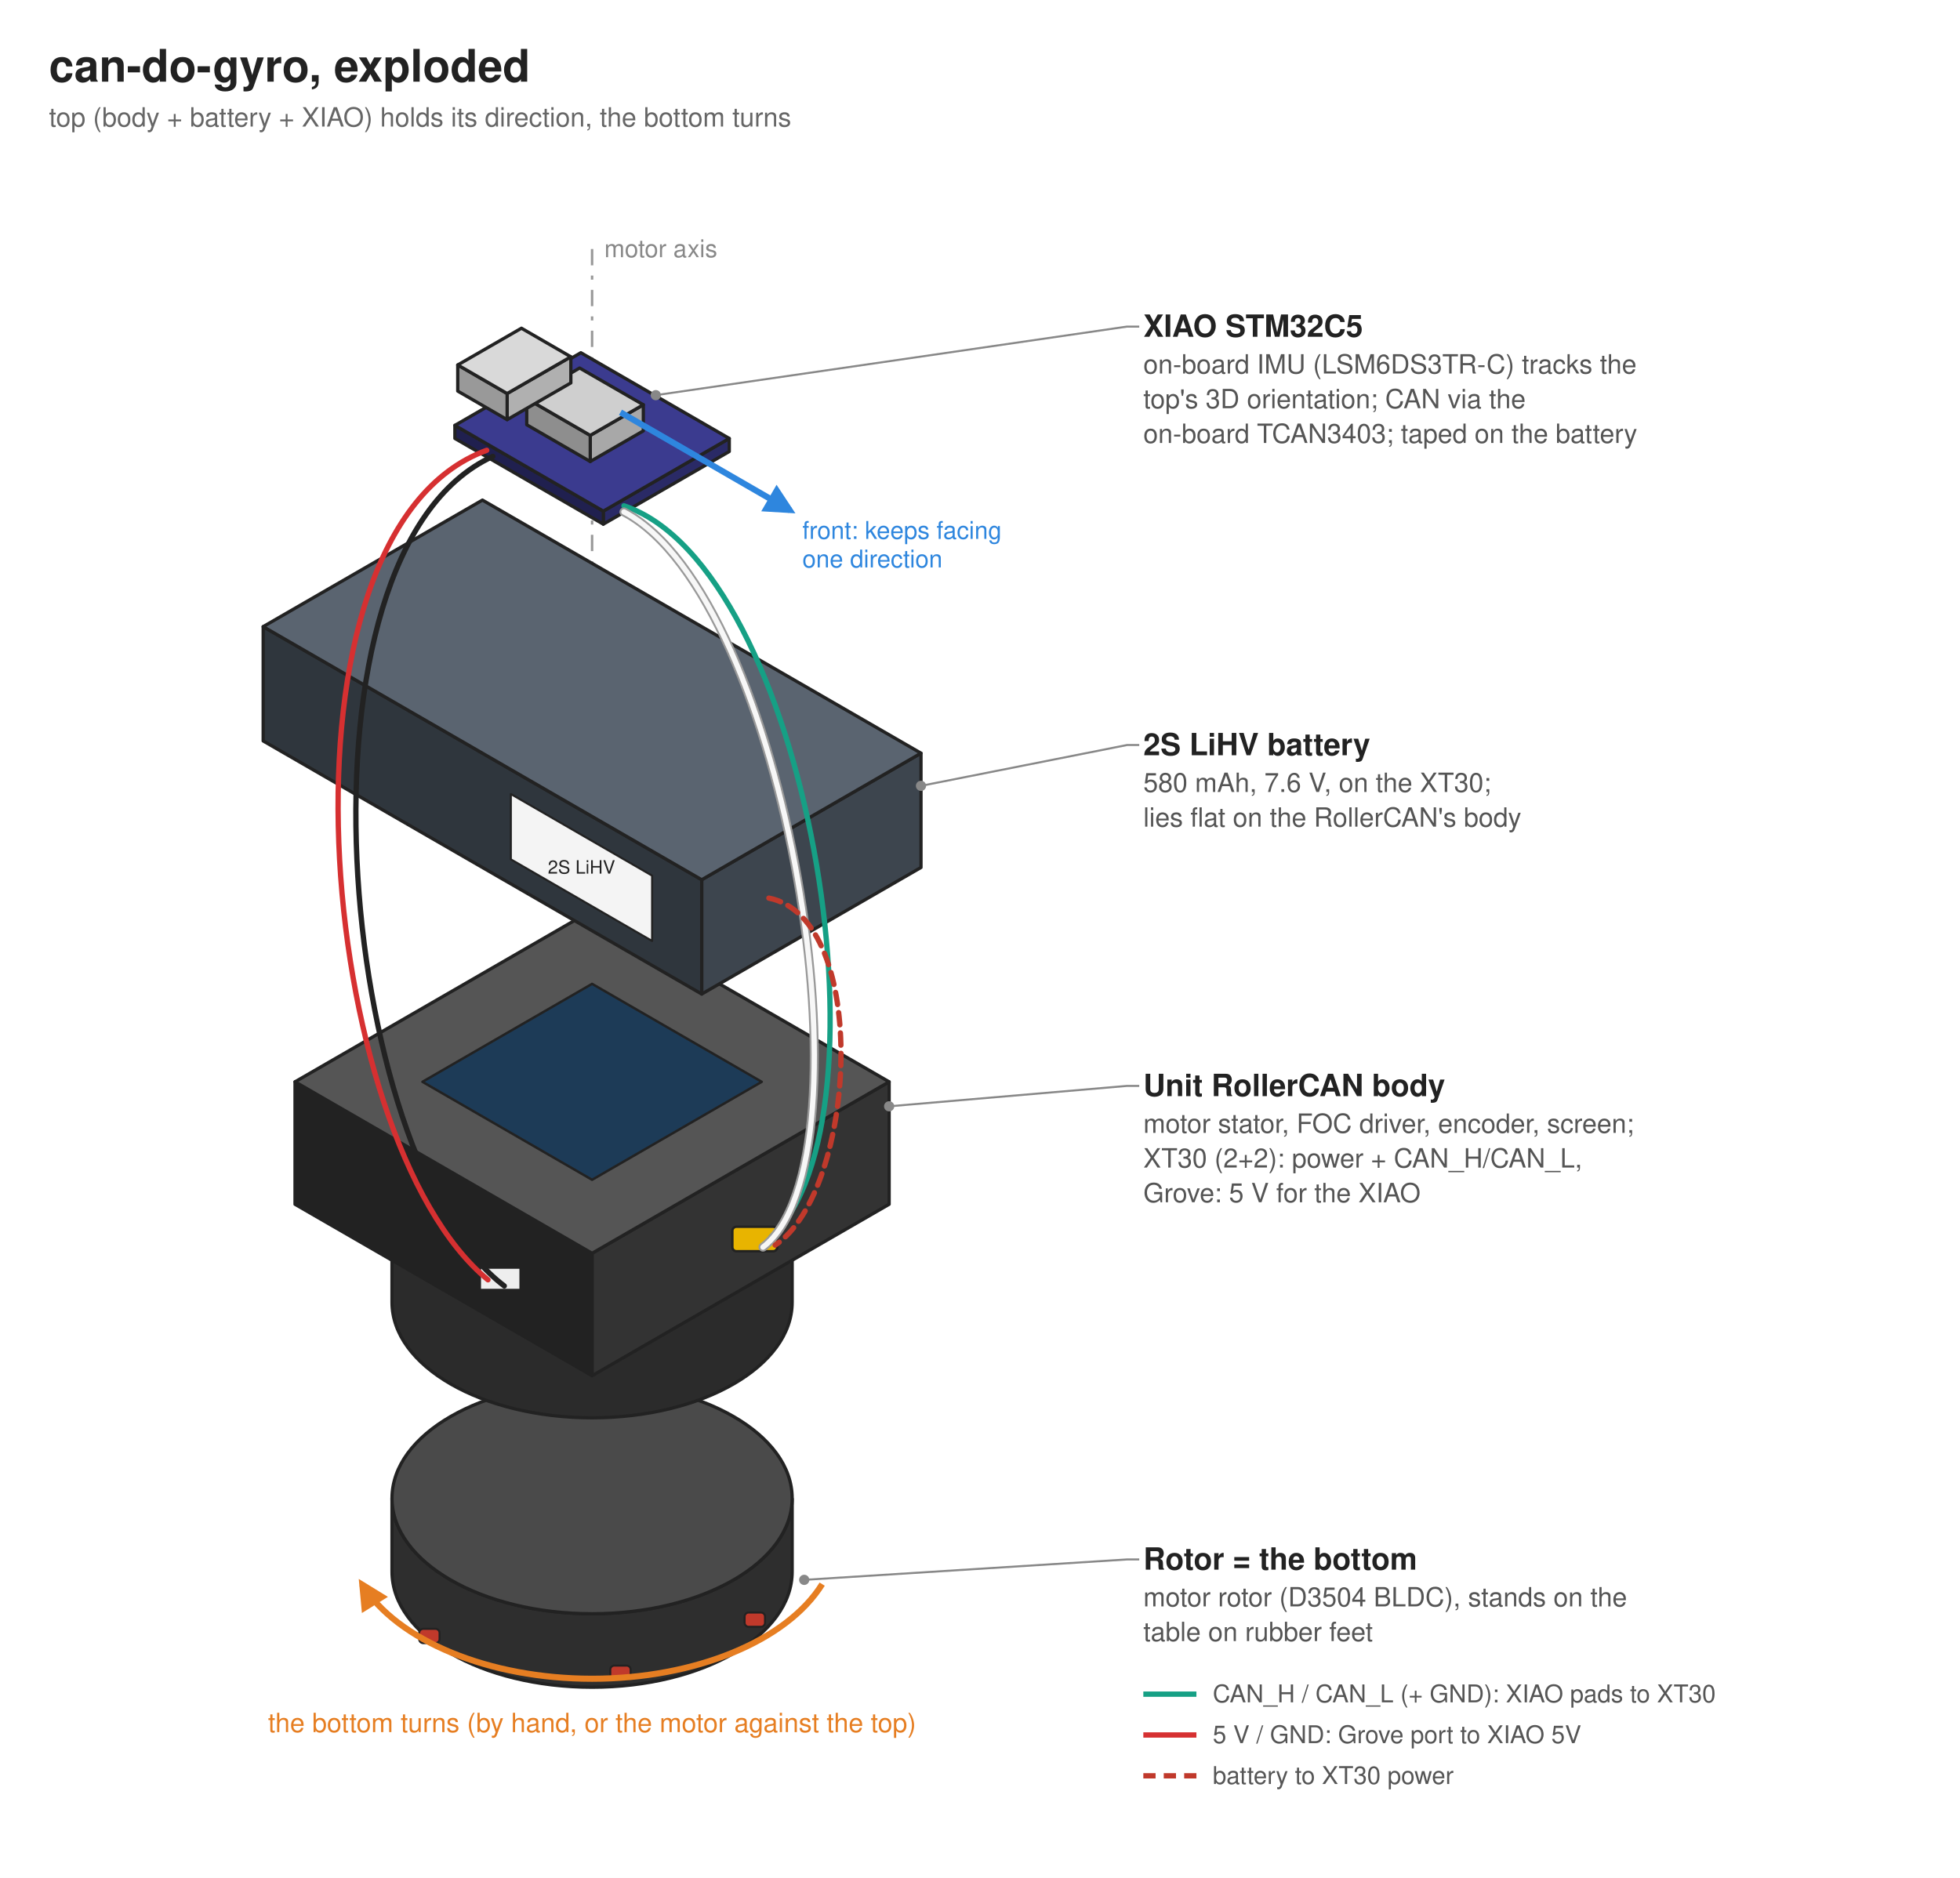
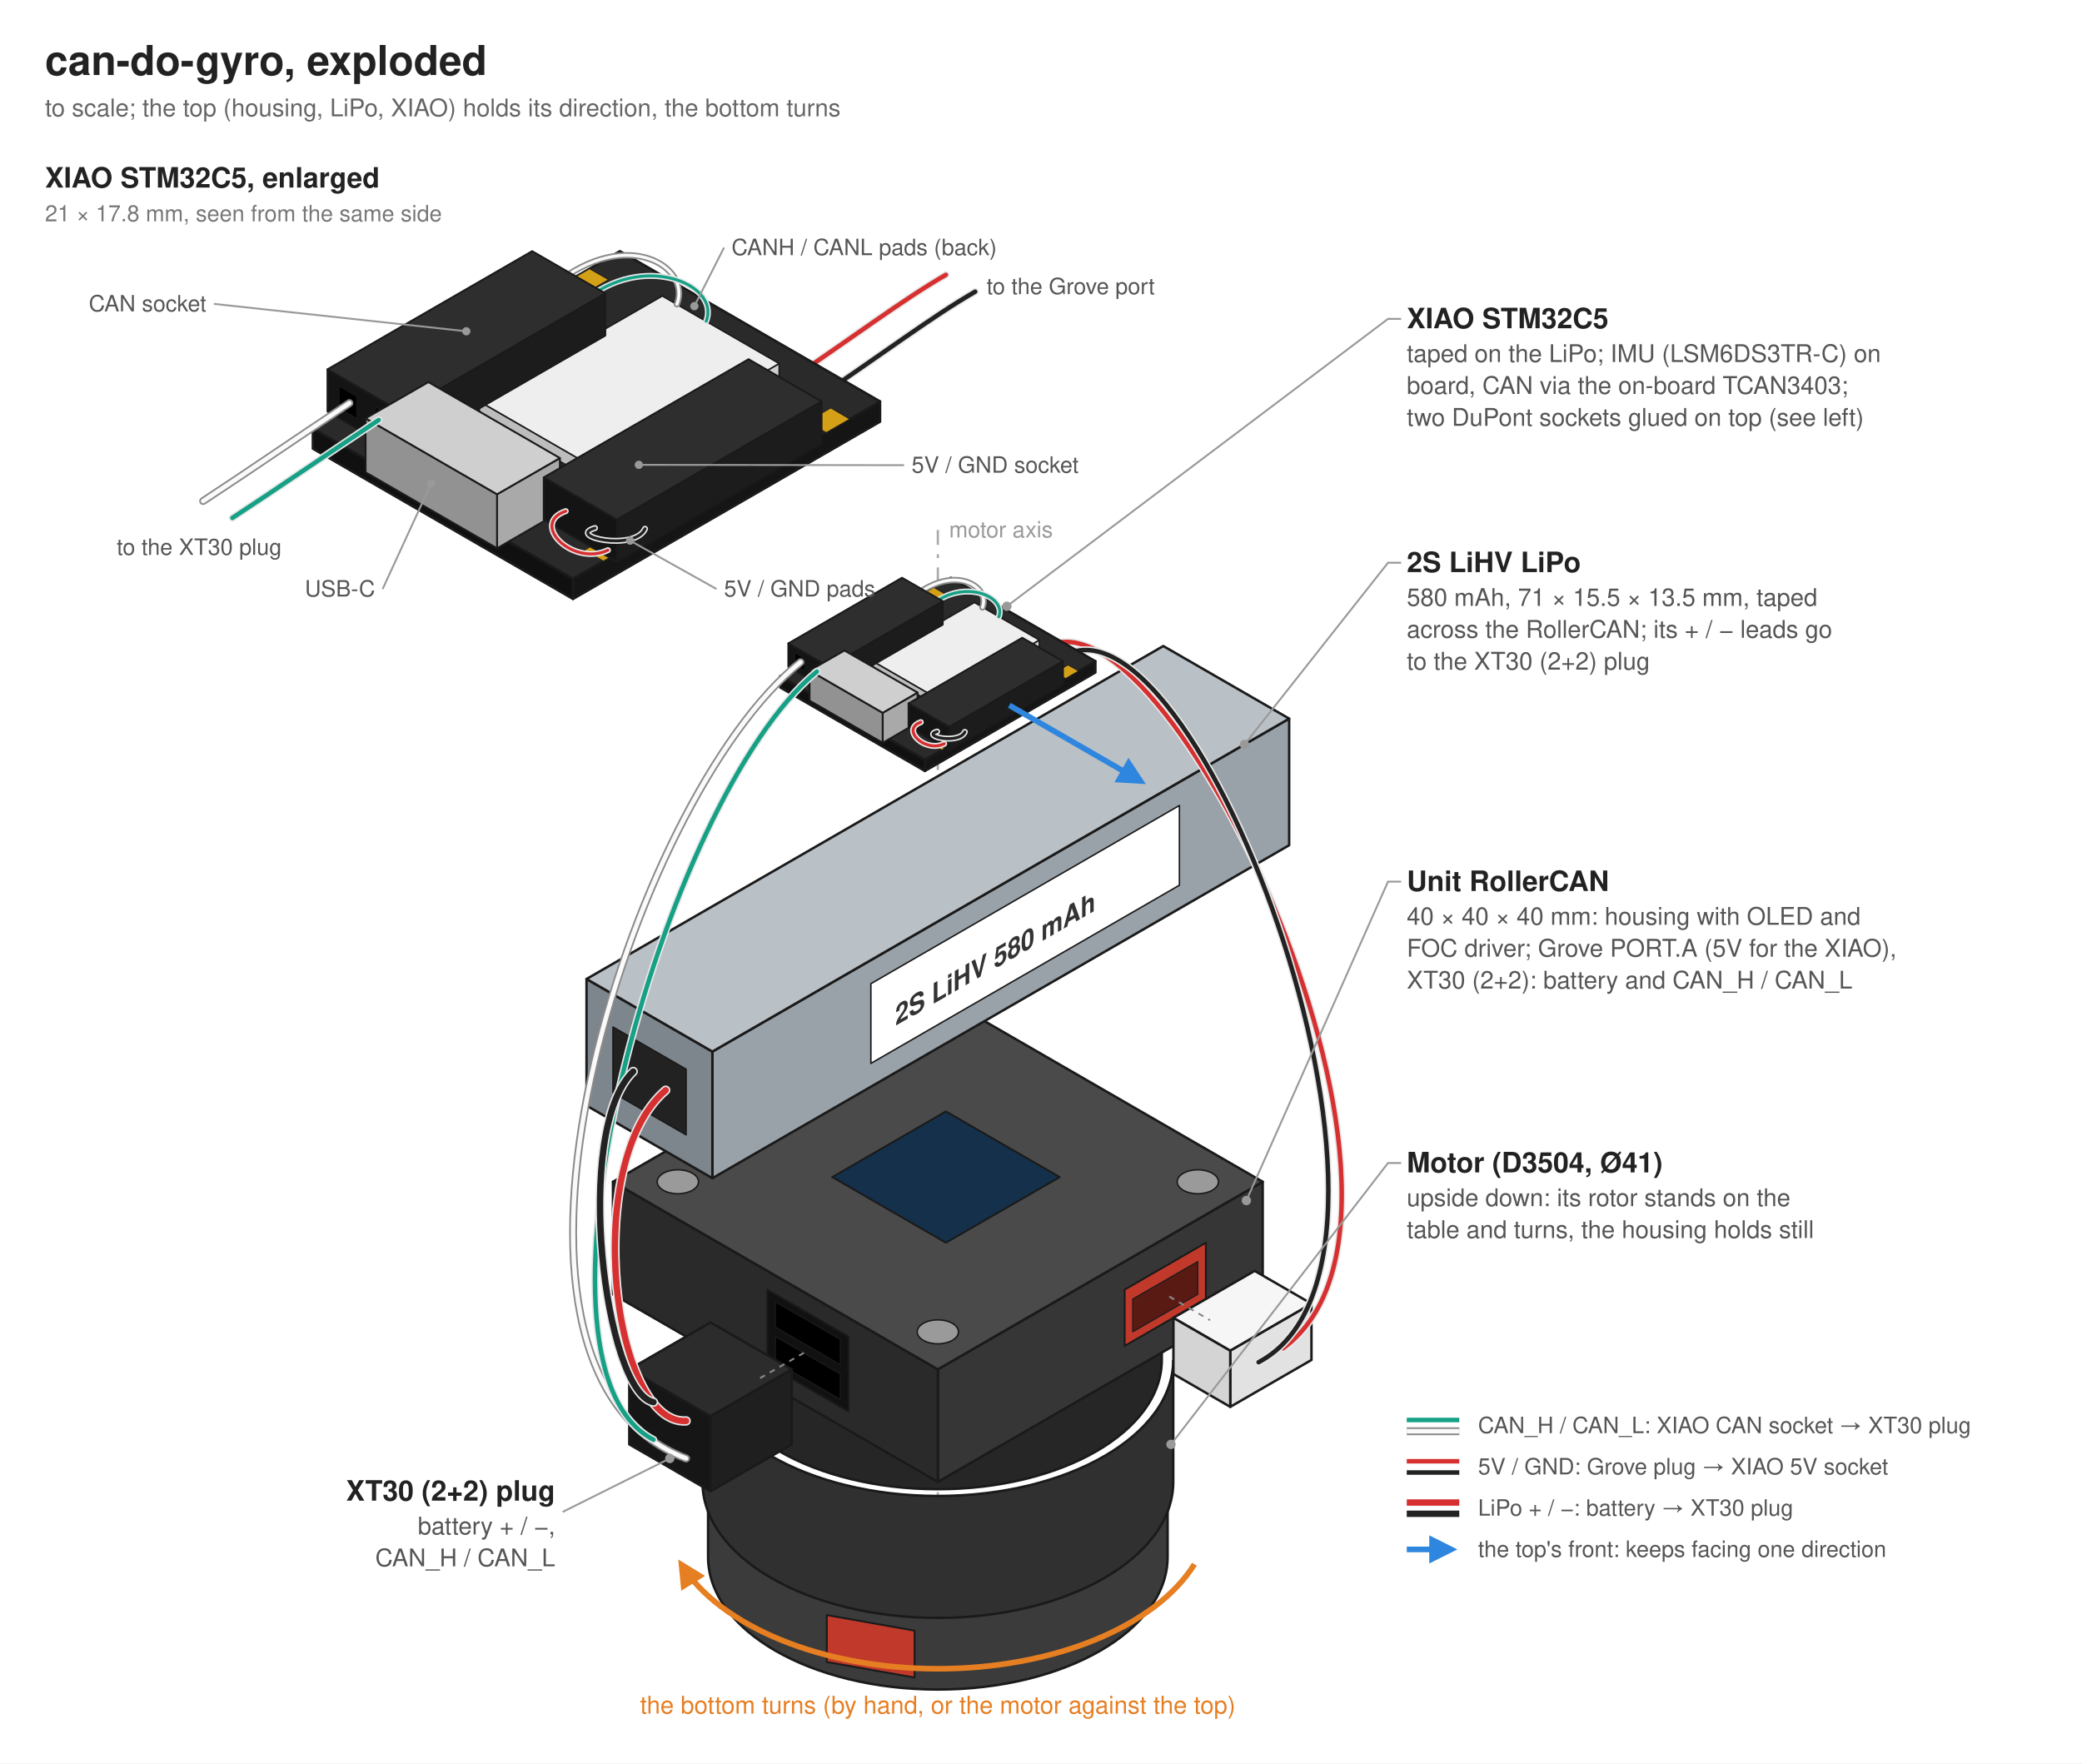
- <svg xmlns="http://www.w3.org/2000/svg" viewBox="0 0 960 920" width="960" height="920" font-family="Helvetica, Arial, sans-serif">
+ <svg xmlns="http://www.w3.org/2000/svg" viewBox="0 0 1110 940" width="1110" height="940" font-family="Helvetica, Arial, sans-serif">
  <defs>
    <marker id="arrowBlue" viewBox="0 0 10 10" refX="8" refY="5" markerWidth="5" markerHeight="5" orient="auto">
      <path d="M0,0 L10,5 L0,10 z" fill="#2e86de" />
    </marker>
    <marker id="arrowOrange" viewBox="0 0 10 10" refX="8" refY="5" markerWidth="5" markerHeight="5" orient="auto">
      <path d="M0,0 L10,5 L0,10 z" fill="#e67e22" />
    </marker>
  </defs>
  <rect width="100%" height="100%" fill="#ffffff" />
  <text x="24" y="40" font-size="22" font-weight="bold" fill="#222">can-do-gyro, exploded</text>
-   <text x="24" y="62" font-size="13" fill="#666">top (body + battery + XIAO) holds its direction, the bottom turns</text>
-   <line x1="290.0" y1="122.0" x2="290.0" y2="810.0" stroke="#999" stroke-width="1.2" stroke-dasharray="8 5 2 5" />
-   <text x="296.0" y="126.0" font-size="12" font-weight="normal" text-anchor="start" fill="#888">motor axis</text>
-   <path d="M192.0,734.0 L192.0,770.0 A98.0,56.6 0 0 0 388.0,770.0 L388.0,734.0 A98.0,56.6 0 0 1 192.0,734.0 Z" fill="#2e2e2e" stroke="#222" stroke-width="1.6" />
-   <ellipse cx="290.0" cy="734.0" rx="98.0" ry="56.6" fill="#4a4a4a" stroke="#222" stroke-width="1.6" />
-   <rect x="298.9" y="816.0" width="10" height="7" rx="2" fill="#c0392b" stroke="#222" stroke-width="1" />
-   <rect x="205.3" y="798.0" width="10" height="7" rx="2" fill="#c0392b" stroke="#222" stroke-width="1" />
-   <rect x="364.7" y="790.0" width="10" height="7" rx="2" fill="#c0392b" stroke="#222" stroke-width="1" />
-   <path d="M192.0,590.0 L192.0,638.0 A98.0,56.6 0 0 0 388.0,638.0 L388.0,590.0 A98.0,56.6 0 0 1 192.0,590.0 Z" fill="#2b2b2b" stroke="#222" stroke-width="1.6" />
-   <ellipse cx="290.0" cy="590.0" rx="98.0" ry="56.6" fill="#3a3a3a" stroke="#222" stroke-width="1.6" />
-   <polygon points="435.5,590.0 290.0,674.0 290.0,614.0 435.5,530.0" fill="#333" stroke="#222" stroke-width="1.6" stroke-linejoin="round" />
-   <polygon points="144.5,590.0 290.0,674.0 290.0,614.0 144.5,530.0" fill="#222" stroke="#222" stroke-width="1.6" stroke-linejoin="round" />
-   <polygon points="290.0,446.0 435.5,530.0 290.0,614.0 144.5,530.0" fill="#555" stroke="#222" stroke-width="1.6" stroke-linejoin="round" />
-   <polygon points="290.0,482.0 373.1,530.0 290.0,578.0 206.9,530.0" fill="#1d3b57" stroke="#222" stroke-width="1.2" stroke-linejoin="round" />
-   <rect x="235.0" y="621.0" width="20" height="11" fill="#eee" stroke="#222" stroke-width="1.2" transform="skewY(30 245.0 628.0)" />
-   <rect x="358.7" y="601.0" width="22" height="12" rx="2" fill="#e8b400" stroke="#222" stroke-width="1.2" transform="skewY(-30 369.7 608.0)" />
-   <polygon points="451.1,425.0 343.7,487.0 343.7,431.0 451.1,369.0" fill="#3d454e" stroke="#222" stroke-width="1.6" stroke-linejoin="round" />
-   <polygon points="128.9,363.0 343.7,487.0 343.7,431.0 128.9,307.0" fill="#2f363d" stroke="#222" stroke-width="1.6" stroke-linejoin="round" />
-   <polygon points="236.3,245.0 451.1,369.0 343.7,431.0 128.9,307.0" fill="#5a6470" stroke="#222" stroke-width="1.6" stroke-linejoin="round" />
-   <polygon points="250.2,421.0 319.4,461.0 319.4,429.0 250.2,389.0" fill="#f4f4f4" stroke="#222" stroke-width="1" stroke-linejoin="round" />
-   <text x="284.8" y="428.0" font-size="9" font-weight="normal" text-anchor="middle" fill="#222">2S LiHV</text>
-   <polygon points="357.2,221.2 295.5,256.8 295.5,250.4 357.2,214.8" fill="#2a2a66" stroke="#222" stroke-width="1.6" stroke-linejoin="round" />
-   <polygon points="222.8,214.8 295.5,256.8 295.5,250.4 222.8,208.4" fill="#20204f" stroke="#222" stroke-width="1.6" stroke-linejoin="round" />
-   <polygon points="284.5,172.8 357.2,214.8 295.5,250.4 222.8,208.4" fill="#3b3b8f" stroke="#222" stroke-width="1.6" stroke-linejoin="round" />
-   <polygon points="315.1,211.1 289.1,226.1 289.1,213.3 315.1,198.3" fill="#a8a8a8" stroke="#222" stroke-width="1.6" stroke-linejoin="round" />
-   <polygon points="258.0,208.1 289.1,226.1 289.1,213.3 258.0,195.3" fill="#8e8e8e" stroke="#222" stroke-width="1.6" stroke-linejoin="round" />
-   <polygon points="283.9,180.3 315.1,198.3 289.1,213.3 258.0,195.3" fill="#cfcfcf" stroke="#222" stroke-width="1.6" stroke-linejoin="round" />
-   <polygon points="279.6,187.6 248.4,205.6 248.4,192.8 279.6,174.8" fill="#b0b0b0" stroke="#222" stroke-width="1.6" stroke-linejoin="round" />
-   <polygon points="224.2,191.6 248.4,205.6 248.4,192.8 224.2,178.8" fill="#999" stroke="#222" stroke-width="1.6" stroke-linejoin="round" />
-   <polygon points="255.4,160.8 279.6,174.8 248.4,192.8 224.2,178.8" fill="#d9d9d9" stroke="#222" stroke-width="1.6" stroke-linejoin="round" />
-   <line x1="303.9" y1="202.0" x2="387.0" y2="250.0" stroke="#2e86de" stroke-width="3" marker-end="url(#arrowBlue)" />
-   <text x="393.0" y="264.0" font-size="12" font-weight="normal" text-anchor="start" fill="#2e86de">front: keeps facing</text>
-   <text x="393.0" y="278.0" font-size="12" font-weight="normal" text-anchor="start" fill="#2e86de">one direction</text>
-   <path d="M305.6,247.8 C395.6,277.8 439.7,548.0 377.7,606.0" fill="none" stroke="#16a085" stroke-width="2.6" stroke-linecap="round" />
-   <path d="M305.6,250.8 C385.6,292.8 429.7,568.0 373.7,611.0" fill="none" stroke="#999" stroke-linecap="round" stroke-width="4.4" />
-   <path d="M305.6,250.8 C385.6,292.8 429.7,568.0 373.7,611.0" fill="none" stroke="#f7f7f7" stroke-width="2.6" stroke-linecap="round" />
-   <path d="M238.4,220.6 C128.4,260.6 155.0,558.0 239.0,627.0" fill="none" stroke="#d63031" stroke-width="2.6" stroke-linecap="round" />
-   <path d="M241.4,223.6 C138.4,270.6 165.0,568.0 247.0,630.0" fill="none" stroke="#222" stroke-width="2.6" stroke-linecap="round" />
-   <path d="M376.6,440.0 C426.6,450.0 419.7,583.0 379.7,610.0" fill="none" stroke="#c0392b" stroke-width="2.6" stroke-linecap="round" stroke-dasharray="6 4" />
-   <path d="M402.7,776.1 A120.0,70.6 0 0 1 177.3,776.1" fill="none" stroke="#e67e22" stroke-width="3" marker-end="url(#arrowOrange)" />
-   <text x="290.0" y="848.6" font-size="13" font-weight="normal" text-anchor="middle" fill="#e67e22">the bottom turns (by hand, or the motor against the top)</text>
-   <polyline points="321.2,193.6 552.0,160.0 558.0,160.0" fill="none" stroke="#888" stroke-width="1" />
-   <circle cx="321.2" cy="193.6" r="2.5" fill="#888" />
-   <text x="560.0" y="165.0" font-size="15" font-weight="bold" text-anchor="start" fill="#222">XIAO STM32C5</text>
-   <text x="560.0" y="183.0" font-size="13" font-weight="normal" text-anchor="start" fill="#555">on-board IMU (LSM6DS3TR-C) tracks the</text>
-   <text x="560.0" y="200.0" font-size="13" font-weight="normal" text-anchor="start" fill="#555">top's 3D orientation; CAN via the</text>
-   <text x="560.0" y="217.0" font-size="13" font-weight="normal" text-anchor="start" fill="#555">on-board TCAN3403; taped on the battery</text>
-   <polyline points="451.1,385.0 552.0,365.0 558.0,365.0" fill="none" stroke="#888" stroke-width="1" />
-   <circle cx="451.1" cy="385.0" r="2.5" fill="#888" />
-   <text x="560.0" y="370.0" font-size="15" font-weight="bold" text-anchor="start" fill="#222">2S LiHV battery</text>
-   <text x="560.0" y="388.0" font-size="13" font-weight="normal" text-anchor="start" fill="#555">580 mAh, 7.6 V, on the XT30;</text>
-   <text x="560.0" y="405.0" font-size="13" font-weight="normal" text-anchor="start" fill="#555">lies flat on the RollerCAN's body</text>
-   <polyline points="435.5,542.0 552.0,532.0 558.0,532.0" fill="none" stroke="#888" stroke-width="1" />
-   <circle cx="435.5" cy="542.0" r="2.5" fill="#888" />
-   <text x="560.0" y="537.0" font-size="15" font-weight="bold" text-anchor="start" fill="#222">Unit RollerCAN body</text>
-   <text x="560.0" y="555.0" font-size="13" font-weight="normal" text-anchor="start" fill="#555">motor stator, FOC driver, encoder, screen;</text>
-   <text x="560.0" y="572.0" font-size="13" font-weight="normal" text-anchor="start" fill="#555">XT30 (2+2): power + CAN_H/CAN_L,</text>
-   <text x="560.0" y="589.0" font-size="13" font-weight="normal" text-anchor="start" fill="#555">Grove: 5 V for the XIAO</text>
-   <polyline points="393.9,774.0 552.0,764.0 558.0,764.0" fill="none" stroke="#888" stroke-width="1" />
-   <circle cx="393.9" cy="774.0" r="2.5" fill="#888" />
-   <text x="560.0" y="769.0" font-size="15" font-weight="bold" text-anchor="start" fill="#222">Rotor = the bottom</text>
-   <text x="560.0" y="787.0" font-size="13" font-weight="normal" text-anchor="start" fill="#555">motor rotor (D3504 BLDC), stands on the</text>
-   <text x="560.0" y="804.0" font-size="13" font-weight="normal" text-anchor="start" fill="#555">table on rubber feet</text>
-   <line x1="560" y1="830" x2="586" y2="830" stroke="#16a085" stroke-width="2.6" />
-   <text x="594.0" y="834.0" font-size="12" font-weight="normal" text-anchor="start" fill="#555">CAN_H / CAN_L (+ GND): XIAO pads to XT30</text>
-   <line x1="560" y1="850" x2="586" y2="850" stroke="#d63031" stroke-width="2.6" />
-   <text x="594.0" y="854.0" font-size="12" font-weight="normal" text-anchor="start" fill="#555">5 V / GND: Grove port to XIAO 5V</text>
-   <line x1="560" y1="870" x2="586" y2="870" stroke="#c0392b" stroke-width="2.6" stroke-dasharray="6 4" />
-   <text x="594.0" y="874.0" font-size="12" font-weight="normal" text-anchor="start" fill="#555">battery to XT30 power</text>
+   <text x="24" y="62" font-size="13" fill="#666">to scale; the top (housing, LiPo, XIAO) holds its direction, the bottom turns</text>
+   <line x1="500.0" y1="282.5" x2="500.0" y2="870.0" stroke="#aaa" stroke-width="1.2" stroke-dasharray="8 5 2 5" />
+   <text x="506.0" y="286.5" font-size="12" font-weight="normal" text-anchor="start" fill="#999">motor axis</text>
+   <path d="M377.5,790.0 L377.5,830.0 A122.5,70.7 0 0 0 622.5,830.0 L622.5,790.0 A122.5,70.7 0 0 1 377.5,790.0 Z" fill="#3b3b3b" stroke="#1a1a1a" stroke-width="1.3" />
+   <path d="M374.5,725.0 L374.5,790.0 A125.5,72.5 0 0 0 625.5,790.0 L625.5,725.0 A125.5,72.5 0 0 1 374.5,725.0 Z" fill="#303030" stroke="#1a1a1a" stroke-width="1.3" />
+   <path d="M380.6,690.0 L380.6,725.0 A119.4,68.9 0 0 0 619.4,725.0 L619.4,690.0 A119.4,68.9 0 0 1 380.6,690.0 Z" fill="#262626" stroke="#1a1a1a" stroke-width="1.3" />
+   <polygon points="487.6,894.3 440.8,886.0 440.8,861.0 487.6,869.3" fill="#c0392b" stroke="#1a1a1a" stroke-width="1" stroke-linejoin="round" />
+   <polygon points="673.2,690.0 500.0,790.0 500.0,730.0 673.2,630.0" fill="#363636" stroke="#1a1a1a" stroke-width="1.3" stroke-linejoin="round" />
+   <polygon points="326.8,690.0 500.0,790.0 500.0,730.0 326.8,630.0" fill="#2a2a2a" stroke="#1a1a1a" stroke-width="1.3" stroke-linejoin="round" />
+   <polygon points="500.0,530.0 673.2,630.0 500.0,730.0 326.8,630.0" fill="#4a4a4a" stroke="#1a1a1a" stroke-width="1.3" stroke-linejoin="round" />
+   <polygon points="504.3,592.5 565.0,627.5 504.3,662.5 443.7,627.5" fill="#14304a" stroke="#1a1a1a" stroke-width="1" stroke-linejoin="round" />
+   <ellipse cx="500.0" cy="550.0" rx="11.0" ry="6.4" fill="#9a9a9a" stroke="#1a1a1a" stroke-width="0.8" />
+   <ellipse cx="638.6" cy="630.0" rx="11.0" ry="6.4" fill="#9a9a9a" stroke="#1a1a1a" stroke-width="0.8" />
+   <ellipse cx="500.0" cy="710.0" rx="11.0" ry="6.4" fill="#9a9a9a" stroke="#1a1a1a" stroke-width="0.8" />
+   <ellipse cx="361.4" cy="630.0" rx="11.0" ry="6.4" fill="#9a9a9a" stroke="#1a1a1a" stroke-width="0.8" />
+   <polygon points="642.9,692.5 599.6,717.5 599.6,687.5 642.9,662.5" fill="#c0392b" stroke="#1a1a1a" stroke-width="1" stroke-linejoin="round" />
+   <polygon points="638.6,690.0 603.9,710.0 603.9,692.5 638.6,672.5" fill="#5a1a14" stroke="#1a1a1a" stroke-width="0.6" stroke-linejoin="round" />
+   <polygon points="409.1,727.5 452.4,752.5 452.4,712.5 409.1,687.5" fill="#111" stroke="#1a1a1a" stroke-width="1" stroke-linejoin="round" />
+   <polygon points="413.4,707.5 448.0,727.5 448.0,714.0 413.4,694.0" fill="#000" stroke="#1a1a1a" stroke-width="0.6" stroke-linejoin="round" />
+   <polygon points="413.4,726.0 448.0,746.0 448.0,732.5 413.4,712.5" fill="#000" stroke="#1a1a1a" stroke-width="0.6" stroke-linejoin="round" />
+   <polygon points="422.1,770.0 378.8,795.0 378.8,755.0 422.1,730.0" fill="#1f1f1f" stroke="#1a1a1a" stroke-width="1.3" stroke-linejoin="round" />
+   <polygon points="335.5,770.0 378.8,795.0 378.8,755.0 335.5,730.0" fill="#161616" stroke="#1a1a1a" stroke-width="1.3" stroke-linejoin="round" />
+   <polygon points="378.8,705.0 422.1,730.0 378.8,755.0 335.5,730.0" fill="#2c2c2c" stroke="#1a1a1a" stroke-width="1.3" stroke-linejoin="round" />
+   <line x1="428.6" y1="721.2" x2="402.6" y2="736.2" stroke="#888" stroke-width="1" stroke-dasharray="3 3" />
+   <polygon points="699.2,725.0 655.9,750.0 655.9,720.0 699.2,695.0" fill="#e2e2e2" stroke="#1a1a1a" stroke-width="1.3" stroke-linejoin="round" />
+   <polygon points="625.6,732.5 655.9,750.0 655.9,720.0 625.6,702.5" fill="#d4d4d4" stroke="#1a1a1a" stroke-width="1.3" stroke-linejoin="round" />
+   <polygon points="668.9,677.5 699.2,695.0 655.9,720.0 625.6,702.5" fill="#f6f6f6" stroke="#1a1a1a" stroke-width="1.3" stroke-linejoin="round" />
+   <line x1="623.4" y1="691.2" x2="645.1" y2="703.8" stroke="#888" stroke-width="1" stroke-dasharray="3 3" />
+   <polygon points="687.3,450.6 379.8,628.1 379.8,560.6 687.3,383.1" fill="#9aa2a9" stroke="#1a1a1a" stroke-width="1.3" stroke-linejoin="round" />
+   <polygon points="312.7,589.4 379.8,628.1 379.8,560.6 312.7,521.9" fill="#7e868d" stroke="#1a1a1a" stroke-width="1.3" stroke-linejoin="round" />
+   <polygon points="620.2,344.4 687.3,383.1 379.8,560.6 312.7,521.9" fill="#b9c0c6" stroke="#1a1a1a" stroke-width="1.3" stroke-linejoin="round" />
+   <polygon points="628.8,471.9 464.3,566.9 464.3,524.4 628.8,429.4" fill="#ffffff" stroke="#1a1a1a" stroke-width="0.8" stroke-linejoin="round" />
+   <text x="0.0" y="0.0" font-size="15" font-weight="bold" text-anchor="start" fill="#333" transform="matrix(0.866,-0.5,0,1,477.3,546.9)">2S LiHV 580 mAh</text>
+   <polygon points="326.8,582.5 365.8,605.0 365.8,570.0 326.8,547.5" fill="#222" stroke="#1a1a1a" stroke-width="0.8" stroke-linejoin="round" />
+   <path d="M551.5,350.0 C612.2,285.0 785.8,645.0 684.0,718.8" fill="none" stroke="#e8e8e8" stroke-width="4.0" stroke-linecap="round" />
+   <path d="M551.5,350.0 C612.2,285.0 785.8,645.0 684.0,718.8" fill="none" stroke="#d63031" stroke-width="2.4" stroke-linecap="round" />
+   <path d="M560.2,355.0 C629.5,285.0 777.1,670.0 671.0,726.2" fill="none" stroke="#e8e8e8" stroke-width="4.0" stroke-linecap="round" />
+   <path d="M560.2,355.0 C629.5,285.0 777.1,670.0 671.0,726.2" fill="none" stroke="#222" stroke-width="2.4" stroke-linecap="round" />
+   <polygon points="584.0,358.5 493.1,411.0 493.1,405.0 584.0,352.5" fill="#151515" stroke="#1a1a1a" stroke-width="1.3" stroke-linejoin="round" />
+   <polygon points="416.0,366.5 493.1,411.0 493.1,405.0 416.0,360.5" fill="#101010" stroke="#1a1a1a" stroke-width="1.3" stroke-linejoin="round" />
+   <polygon points="506.9,308.0 584.0,352.5 493.1,405.0 416.0,360.5" fill="#2a2a2a" stroke="#1a1a1a" stroke-width="1.3" stroke-linejoin="round" />
+   <polygon points="569.4,354.5 575.0,357.7 568.1,361.7 562.4,358.5" fill="#d4a017" stroke="#1a1a1a" stroke-width="0.4" stroke-linejoin="round" />
+   <polygon points="497.9,313.2 503.6,316.5 496.6,320.5 491.0,317.2" fill="#d4a017" stroke="#1a1a1a" stroke-width="0.4" stroke-linejoin="round" />
+   <polygon points="558.4,360.8 564.0,364.0 557.1,368.0 551.4,364.8" fill="#d4a017" stroke="#1a1a1a" stroke-width="0.4" stroke-linejoin="round" />
+   <polygon points="486.9,319.5 492.6,322.8 485.6,326.8 480.0,323.5" fill="#d4a017" stroke="#1a1a1a" stroke-width="0.4" stroke-linejoin="round" />
+   <polygon points="547.4,367.1 553.0,370.4 546.1,374.4 540.4,371.1" fill="#d4a017" stroke="#1a1a1a" stroke-width="0.4" stroke-linejoin="round" />
+   <polygon points="475.9,325.9 481.6,329.1 474.6,333.1 469.0,329.9" fill="#d4a017" stroke="#1a1a1a" stroke-width="0.4" stroke-linejoin="round" />
+   <polygon points="536.4,373.5 542.0,376.8 535.1,380.8 529.4,377.5" fill="#d4a017" stroke="#1a1a1a" stroke-width="0.4" stroke-linejoin="round" />
+   <polygon points="464.9,332.2 470.6,335.5 463.6,339.5 458.0,336.2" fill="#d4a017" stroke="#1a1a1a" stroke-width="0.4" stroke-linejoin="round" />
+   <polygon points="525.4,379.9 531.0,383.1 524.1,387.1 518.4,383.9" fill="#d4a017" stroke="#1a1a1a" stroke-width="0.4" stroke-linejoin="round" />
+   <polygon points="453.9,338.6 459.6,341.9 452.6,345.9 447.0,342.6" fill="#d4a017" stroke="#1a1a1a" stroke-width="0.4" stroke-linejoin="round" />
+   <polygon points="514.4,386.2 520.0,389.5 513.1,393.5 507.4,390.2" fill="#d4a017" stroke="#1a1a1a" stroke-width="0.4" stroke-linejoin="round" />
+   <polygon points="442.9,345.0 448.6,348.2 441.6,352.2 436.0,349.0" fill="#d4a017" stroke="#1a1a1a" stroke-width="0.4" stroke-linejoin="round" />
+   <polygon points="503.4,392.5 509.0,395.8 502.1,399.8 496.4,396.5" fill="#d4a017" stroke="#1a1a1a" stroke-width="0.4" stroke-linejoin="round" />
+   <polygon points="431.9,351.3 437.6,354.5 430.6,358.5 425.0,355.3" fill="#d4a017" stroke="#1a1a1a" stroke-width="0.4" stroke-linejoin="round" />
+   <polygon points="554.1,345.2 500.0,376.5 500.0,372.5 554.1,341.2" fill="#cfcfcf" stroke="#1a1a1a" stroke-width="0.8" stroke-linejoin="round" />
+   <polygon points="465.4,356.5 500.0,376.5 500.0,372.5 465.4,352.5" fill="#bdbdbd" stroke="#1a1a1a" stroke-width="0.8" stroke-linejoin="round" />
+   <polygon points="519.5,321.2 554.1,341.2 500.0,372.5 465.4,352.5" fill="#eeeeee" stroke="#1a1a1a" stroke-width="0.8" stroke-linejoin="round" />
+   <path d="M487.4,318.0 C509.1,300.5 528.1,312.8 523.8,323.8" fill="none" stroke="#8a8a8a" stroke-width="3.4" stroke-linecap="round" />
+   <path d="M487.4,318.0 C509.1,300.5 528.1,312.8 523.8,323.8" fill="none" stroke="#fafafa" stroke-width="1.6" stroke-linecap="round" />
+   <path d="M496.1,323.0 C513.4,308.0 536.8,317.8 532.5,328.8" fill="none" stroke="#e8e8e8" stroke-width="3.2" stroke-linecap="round" />
+   <path d="M496.1,323.0 C513.4,308.0 536.8,317.8 532.5,328.8" fill="none" stroke="#16a085" stroke-width="1.6" stroke-linecap="round" />
+   <polygon points="502.6,333.0 442.0,368.0 442.0,355.5 502.6,320.5" fill="#1c1c1c" stroke="#1a1a1a" stroke-width="1" stroke-linejoin="round" />
+   <polygon points="420.3,355.5 442.0,368.0 442.0,355.5 420.3,343.0" fill="#141414" stroke="#1a1a1a" stroke-width="1" stroke-linejoin="round" />
+   <polygon points="480.9,308.0 502.6,320.5 442.0,355.5 420.3,343.0" fill="#2e2e2e" stroke="#1a1a1a" stroke-width="1" stroke-linejoin="round" />
+   <polygon points="423.8,354.5 429.0,357.5 429.0,351.0 423.8,348.0" fill="#000" stroke="#1a1a1a" stroke-width="0.4" stroke-linejoin="round" />
+   <polygon points="434.6,360.8 439.8,363.8 439.8,357.2 434.6,354.2" fill="#000" stroke="#1a1a1a" stroke-width="0.4" stroke-linejoin="round" />
+   <polygon points="489.2,385.2 470.6,396.0 470.6,380.0 489.2,369.2" fill="#a9a9a9" stroke="#1a1a1a" stroke-width="1" stroke-linejoin="round" />
+   <polygon points="431.6,373.5 470.6,396.0 470.6,380.0 431.6,357.5" fill="#929292" stroke="#1a1a1a" stroke-width="1" stroke-linejoin="round" />
+   <polygon points="450.2,346.8 489.2,369.2 470.6,380.0 431.6,357.5" fill="#cfcfcf" stroke="#1a1a1a" stroke-width="1" stroke-linejoin="round" />
+   <polygon points="566.7,365.0 506.1,400.0 506.1,387.5 566.7,352.5" fill="#1c1c1c" stroke="#1a1a1a" stroke-width="1" stroke-linejoin="round" />
+   <polygon points="484.4,387.5 506.1,400.0 506.1,387.5 484.4,375.0" fill="#141414" stroke="#1a1a1a" stroke-width="1" stroke-linejoin="round" />
+   <polygon points="545.0,340.0 566.7,352.5 506.1,387.5 484.4,375.0" fill="#2e2e2e" stroke="#1a1a1a" stroke-width="1" stroke-linejoin="round" />
+   <path d="M490.9,385.0 C480.1,388.8 493.1,401.5 503.4,396.5" fill="none" stroke="#e8e8e8" stroke-width="3.2" stroke-linecap="round" />
+   <path d="M490.9,385.0 C480.1,388.8 493.1,401.5 503.4,396.5" fill="none" stroke="#d63031" stroke-width="1.6" stroke-linecap="round" />
+   <path d="M499.6,390.0 C490.9,392.5 511.3,397.0 514.4,390.2" fill="none" stroke="#e8e8e8" stroke-width="3.2" stroke-linecap="round" />
+   <path d="M499.6,390.0 C490.9,392.5 511.3,397.0 514.4,390.2" fill="none" stroke="#222" stroke-width="1.6" stroke-linecap="round" />
+   <path d="M426.8,353.0 C335.9,425.5 240.2,730.0 365.8,777.5" fill="none" stroke="#8a8a8a" stroke-width="4.2" stroke-linecap="round" />
+   <path d="M426.8,353.0 C335.9,425.5 240.2,730.0 365.8,777.5" fill="none" stroke="#fafafa" stroke-width="2.4" stroke-linecap="round" />
+   <path d="M435.5,358.0 C353.2,425.5 270.5,727.5 348.4,767.5" fill="none" stroke="#e8e8e8" stroke-width="4.0" stroke-linecap="round" />
+   <path d="M435.5,358.0 C353.2,425.5 270.5,727.5 348.4,767.5" fill="none" stroke="#16a085" stroke-width="2.4" stroke-linecap="round" />
+   <path d="M354.9,581.2 C309.5,620.0 326.8,760.0 365.8,757.5" fill="none" stroke="#e8e8e8" stroke-width="5.0" stroke-linecap="round" />
+   <path d="M354.9,581.2 C309.5,620.0 326.8,760.0 365.8,757.5" fill="none" stroke="#d63031" stroke-width="3.4" stroke-linecap="round" />
+   <path d="M337.6,571.2 C305.1,602.5 322.5,742.5 348.4,747.5" fill="none" stroke="#e8e8e8" stroke-width="5.0" stroke-linecap="round" />
+   <path d="M337.6,571.2 C305.1,602.5 322.5,742.5 348.4,747.5" fill="none" stroke="#222" stroke-width="3.4" stroke-linecap="round" />
+   <line x1="538.1" y1="376.0" x2="608.3" y2="416.5" stroke="#2e86de" stroke-width="3" marker-end="url(#arrowBlue)" />
+   <path d="M636.8,833.9 A145.5,84.5 0 0 1 363.2,833.9" fill="none" stroke="#e67e22" stroke-width="3" marker-end="url(#arrowOrange)" />
+   <text x="500.0" y="913.5" font-size="13" font-weight="normal" text-anchor="middle" fill="#e67e22">the bottom turns (by hand, or the motor against the top)</text>
+   <polyline points="536.8,323.2 740.0,170.0 747.0,170.0" fill="none" stroke="#999" stroke-width="1" />
+   <circle cx="536.8" cy="323.2" r="2.5" fill="#999" />
+   <text x="750.0" y="175.0" font-size="15" font-weight="bold" text-anchor="start" fill="#222">XIAO STM32C5</text>
+   <text x="750.0" y="193.0" font-size="13" font-weight="normal" text-anchor="start" fill="#555">taped on the LiPo; IMU (LSM6DS3TR-C) on</text>
+   <text x="750.0" y="210.0" font-size="13" font-weight="normal" text-anchor="start" fill="#555">board, CAN via the on-board TCAN3403;</text>
+   <text x="750.0" y="227.0" font-size="13" font-weight="normal" text-anchor="start" fill="#555">two DuPont sockets glued on top (see left)</text>
+   <polyline points="663.5,396.9 740.0,300.0 747.0,300.0" fill="none" stroke="#999" stroke-width="1" />
+   <circle cx="663.5" cy="396.9" r="2.5" fill="#999" />
+   <text x="750.0" y="305.0" font-size="15" font-weight="bold" text-anchor="start" fill="#222">2S LiHV LiPo</text>
+   <text x="750.0" y="323.0" font-size="13" font-weight="normal" text-anchor="start" fill="#555">580 mAh, 71 × 15.5 × 13.5 mm, taped</text>
+   <text x="750.0" y="340.0" font-size="13" font-weight="normal" text-anchor="start" fill="#555">across the RollerCAN; its + / − leads go</text>
+   <text x="750.0" y="357.0" font-size="13" font-weight="normal" text-anchor="start" fill="#555">to the XT30 (2+2) plug</text>
+   <polyline points="664.5,640.0 740.0,470.0 747.0,470.0" fill="none" stroke="#999" stroke-width="1" />
+   <circle cx="664.5" cy="640.0" r="2.5" fill="#999" />
+   <text x="750.0" y="475.0" font-size="15" font-weight="bold" text-anchor="start" fill="#222">Unit RollerCAN</text>
+   <text x="750.0" y="493.0" font-size="13" font-weight="normal" text-anchor="start" fill="#555">40 × 40 × 40 mm: housing with OLED and</text>
+   <text x="750.0" y="510.0" font-size="13" font-weight="normal" text-anchor="start" fill="#555">FOC driver; Grove PORT.A (5V for the XIAO),</text>
+   <text x="750.0" y="527.0" font-size="13" font-weight="normal" text-anchor="start" fill="#555">XT30 (2+2): battery and CAN_H / CAN_L</text>
+   <polyline points="624.3,770.0 740.0,620.0 747.0,620.0" fill="none" stroke="#999" stroke-width="1" />
+   <circle cx="624.3" cy="770.0" r="2.5" fill="#999" />
+   <text x="750.0" y="625.0" font-size="15" font-weight="bold" text-anchor="start" fill="#222">Motor (D3504, Ø41)</text>
+   <text x="750.0" y="643.0" font-size="13" font-weight="normal" text-anchor="start" fill="#555">upside down: its rotor stands on the</text>
+   <text x="750.0" y="660.0" font-size="13" font-weight="normal" text-anchor="start" fill="#555">table and turns, the housing holds still</text>
+   <circle cx="357.1" cy="777.5" r="2.5" fill="#999" />
+   <line x1="357.1" y1="777.5" x2="300.0" y2="806.0" stroke="#999" stroke-width="1" />
+   <text x="296.0" y="800.0" font-size="15" font-weight="bold" text-anchor="end" fill="#222">XT30 (2+2) plug</text>
+   <text x="296.0" y="818.0" font-size="13" font-weight="normal" text-anchor="end" fill="#555">battery + / −,</text>
+   <text x="296.0" y="835.0" font-size="13" font-weight="normal" text-anchor="end" fill="#555">CAN_H / CAN_L</text>
+   <line x1="750.0" y1="757.0" x2="778.0" y2="757.0" stroke="#16a085" stroke-width="2.4" />
+   <line x1="750.0" y1="763.0" x2="778.0" y2="763.0" stroke="#8a8a8a" stroke-width="4.2" />
+   <line x1="750.0" y1="763.0" x2="778.0" y2="763.0" stroke="#fafafa" stroke-width="2.4" />
+   <text x="788.0" y="764.0" font-size="12" font-weight="normal" text-anchor="start" fill="#555">CAN_H / CAN_L: XIAO CAN socket → XT30 plug</text>
+   <line x1="750.0" y1="779.0" x2="778.0" y2="779.0" stroke="#d63031" stroke-width="2.4" />
+   <line x1="750.0" y1="785.0" x2="778.0" y2="785.0" stroke="#222" stroke-width="2.4" />
+   <text x="788.0" y="786.0" font-size="12" font-weight="normal" text-anchor="start" fill="#555">5V / GND: Grove plug → XIAO 5V socket</text>
+   <line x1="750.0" y1="801.0" x2="778.0" y2="801.0" stroke="#d63031" stroke-width="3.4" />
+   <line x1="750.0" y1="807.0" x2="778.0" y2="807.0" stroke="#222" stroke-width="3.4" />
+   <text x="788.0" y="808.0" font-size="12" font-weight="normal" text-anchor="start" fill="#555">LiPo + / −: battery → XT30 plug</text>
+   <line x1="750" y1="826" x2="774" y2="826" stroke="#2e86de" stroke-width="3" marker-end="url(#arrowBlue)" />
+   <text x="788.0" y="830.0" font-size="12" font-weight="normal" text-anchor="start" fill="#555">the top's front: keeps facing one direction</text>
+   <text x="24.0" y="100.0" font-size="15" font-weight="bold" text-anchor="start" fill="#222">XIAO STM32C5, enlarged</text>
+   <text x="24.0" y="118.0" font-size="12" font-weight="normal" text-anchor="start" fill="#777">21 × 17.8 mm, seen from the same side</text>
+   <path d="M410.8,209.5 C457.5,178.0 480.9,160.0 504.3,146.5" fill="none" stroke="#e8e8e8" stroke-width="4.0" stroke-linecap="round" />
+   <path d="M410.8,209.5 C457.5,178.0 480.9,160.0 504.3,146.5" fill="none" stroke="#d63031" stroke-width="2.4" stroke-linecap="round" />
+   <path d="M426.3,218.5 C473.1,187.0 496.5,169.0 519.9,155.5" fill="none" stroke="#e8e8e8" stroke-width="4.0" stroke-linecap="round" />
+   <path d="M426.3,218.5 C473.1,187.0 496.5,169.0 519.9,155.5" fill="none" stroke="#222" stroke-width="2.4" stroke-linecap="round" />
+   <polygon points="469.2,224.8 305.5,319.3 305.5,308.5 469.2,214.0" fill="#151515" stroke="#1a1a1a" stroke-width="1.3" stroke-linejoin="round" />
+   <polygon points="166.8,239.2 305.5,319.3 305.5,308.5 166.8,228.4" fill="#101010" stroke="#1a1a1a" stroke-width="1.3" stroke-linejoin="round" />
+   <polygon points="330.5,133.9 469.2,214.0 305.5,308.5 166.8,228.4" fill="#2a2a2a" stroke="#1a1a1a" stroke-width="1.3" stroke-linejoin="round" />
+   <polygon points="442.9,217.5 453.0,223.4 440.5,230.6 430.4,224.7" fill="#d4a017" stroke="#1a1a1a" stroke-width="0.4" stroke-linejoin="round" />
+   <polygon points="314.3,143.3 324.4,149.1 311.9,156.3 301.8,150.5" fill="#d4a017" stroke="#1a1a1a" stroke-width="0.4" stroke-linejoin="round" />
+   <polygon points="423.1,228.9 433.2,234.8 420.7,242.0 410.6,236.1" fill="#d4a017" stroke="#1a1a1a" stroke-width="0.4" stroke-linejoin="round" />
+   <polygon points="294.5,154.7 304.6,160.5 292.1,167.7 282.0,161.9" fill="#d4a017" stroke="#1a1a1a" stroke-width="0.4" stroke-linejoin="round" />
+   <polygon points="403.3,240.4 413.4,246.2 400.9,253.4 390.8,247.6" fill="#d4a017" stroke="#1a1a1a" stroke-width="0.4" stroke-linejoin="round" />
+   <polygon points="274.7,166.1 284.8,172.0 272.3,179.2 262.2,173.3" fill="#d4a017" stroke="#1a1a1a" stroke-width="0.4" stroke-linejoin="round" />
+   <polygon points="383.5,251.8 393.6,257.6 381.1,264.8 371.0,259.0" fill="#d4a017" stroke="#1a1a1a" stroke-width="0.4" stroke-linejoin="round" />
+   <polygon points="254.9,177.5 265.0,183.4 252.5,190.6 242.4,184.8" fill="#d4a017" stroke="#1a1a1a" stroke-width="0.4" stroke-linejoin="round" />
+   <polygon points="363.7,263.2 373.8,269.1 361.3,276.3 351.2,270.4" fill="#d4a017" stroke="#1a1a1a" stroke-width="0.4" stroke-linejoin="round" />
+   <polygon points="235.1,189.0 245.2,194.8 232.7,202.0 222.6,196.2" fill="#d4a017" stroke="#1a1a1a" stroke-width="0.4" stroke-linejoin="round" />
+   <polygon points="343.9,274.7 354.0,280.5 341.5,287.7 331.4,281.9" fill="#d4a017" stroke="#1a1a1a" stroke-width="0.4" stroke-linejoin="round" />
+   <polygon points="215.3,200.4 225.4,206.3 212.9,213.5 202.8,207.6" fill="#d4a017" stroke="#1a1a1a" stroke-width="0.4" stroke-linejoin="round" />
+   <polygon points="324.1,286.1 334.2,291.9 321.7,299.1 311.6,293.3" fill="#d4a017" stroke="#1a1a1a" stroke-width="0.4" stroke-linejoin="round" />
+   <polygon points="195.5,211.8 205.6,217.7 193.1,224.9 183.0,219.0" fill="#d4a017" stroke="#1a1a1a" stroke-width="0.4" stroke-linejoin="round" />
+   <polygon points="415.4,200.9 318.0,257.2 318.0,250.0 415.4,193.8" fill="#cfcfcf" stroke="#1a1a1a" stroke-width="0.8" stroke-linejoin="round" />
+   <polygon points="255.6,221.2 318.0,257.2 318.0,250.0 255.6,214.0" fill="#bdbdbd" stroke="#1a1a1a" stroke-width="0.8" stroke-linejoin="round" />
+   <polygon points="353.1,157.8 415.4,193.8 318.0,250.0 255.6,214.0" fill="#eeeeee" stroke="#1a1a1a" stroke-width="0.8" stroke-linejoin="round" />
+   <path d="M295.4,151.9 C334.4,120.4 368.7,142.4 360.9,162.2" fill="none" stroke="#8a8a8a" stroke-width="3.4" stroke-linecap="round" />
+   <path d="M295.4,151.9 C334.4,120.4 368.7,142.4 360.9,162.2" fill="none" stroke="#fafafa" stroke-width="1.6" stroke-linecap="round" />
+   <path d="M311.0,160.9 C342.2,133.9 384.3,151.4 376.5,171.2" fill="none" stroke="#e8e8e8" stroke-width="3.2" stroke-linecap="round" />
+   <path d="M311.0,160.9 C342.2,133.9 384.3,151.4 376.5,171.2" fill="none" stroke="#16a085" stroke-width="1.6" stroke-linecap="round" />
+   <polygon points="322.7,178.9 213.6,241.9 213.6,219.4 322.7,156.4" fill="#1c1c1c" stroke="#1a1a1a" stroke-width="1" stroke-linejoin="round" />
+   <polygon points="174.6,219.4 213.6,241.9 213.6,219.4 174.6,196.9" fill="#141414" stroke="#1a1a1a" stroke-width="1" stroke-linejoin="round" />
+   <polygon points="283.7,133.9 322.7,156.4 213.6,219.4 174.6,196.9" fill="#2e2e2e" stroke="#1a1a1a" stroke-width="1" stroke-linejoin="round" />
+   <polygon points="180.8,217.6 190.2,223.0 190.2,211.3 180.8,205.9" fill="#000" stroke="#1a1a1a" stroke-width="0.4" stroke-linejoin="round" />
+   <polygon points="200.3,228.9 209.7,234.2 209.7,222.5 200.3,217.2" fill="#000" stroke="#1a1a1a" stroke-width="0.4" stroke-linejoin="round" />
+   <polygon points="298.5,272.9 265.0,292.3 265.0,263.5 298.5,244.2" fill="#a9a9a9" stroke="#1a1a1a" stroke-width="1" stroke-linejoin="round" />
+   <polygon points="194.9,251.8 265.0,292.3 265.0,263.5 194.9,223.0" fill="#929292" stroke="#1a1a1a" stroke-width="1" stroke-linejoin="round" />
+   <polygon points="228.4,203.7 298.5,244.2 265.0,263.5 194.9,223.0" fill="#cfcfcf" stroke="#1a1a1a" stroke-width="1" stroke-linejoin="round" />
+   <polygon points="438.0,236.5 328.9,299.5 328.9,277.0 438.0,214.0" fill="#1c1c1c" stroke="#1a1a1a" stroke-width="1" stroke-linejoin="round" />
+   <polygon points="289.9,277.0 328.9,299.5 328.9,277.0 289.9,254.5" fill="#141414" stroke="#1a1a1a" stroke-width="1" stroke-linejoin="round" />
+   <polygon points="399.1,191.5 438.0,214.0 328.9,277.0 289.9,254.5" fill="#2e2e2e" stroke="#1a1a1a" stroke-width="1" stroke-linejoin="round" />
+   <path d="M301.6,272.5 C282.1,279.2 305.5,302.2 324.1,293.3" fill="none" stroke="#e8e8e8" stroke-width="3.2" stroke-linecap="round" />
+   <path d="M301.6,272.5 C282.1,279.2 305.5,302.2 324.1,293.3" fill="none" stroke="#d63031" stroke-width="1.6" stroke-linecap="round" />
+   <path d="M317.2,281.5 C301.6,286.0 338.3,294.1 343.9,281.9" fill="none" stroke="#e8e8e8" stroke-width="3.2" stroke-linecap="round" />
+   <path d="M317.2,281.5 C301.6,286.0 338.3,294.1 343.9,281.9" fill="none" stroke="#222" stroke-width="1.6" stroke-linecap="round" />
+   <path d="M186.3,214.9 C155.1,235.6 131.7,251.8 108.3,267.1" fill="none" stroke="#8a8a8a" stroke-width="4.2" stroke-linecap="round" />
+   <path d="M186.3,214.9 C155.1,235.6 131.7,251.8 108.3,267.1" fill="none" stroke="#fafafa" stroke-width="2.4" stroke-linecap="round" />
+   <path d="M201.9,223.9 C170.7,244.6 147.3,260.8 123.9,276.1" fill="none" stroke="#e8e8e8" stroke-width="4.0" stroke-linecap="round" />
+   <path d="M201.9,223.9 C170.7,244.6 147.3,260.8 123.9,276.1" fill="none" stroke="#16a085" stroke-width="2.4" stroke-linecap="round" />
+   <text x="106.2" y="295.8" font-size="12" font-weight="normal" text-anchor="middle" fill="#555">to the XT30 plug</text>
+   <text x="526.0" y="156.8" font-size="12" font-weight="normal" text-anchor="start" fill="#555">to the Grove port</text>
+   <circle cx="370.2" cy="163.2" r="2.2" fill="#999" />
+   <line x1="370.2" y1="163.2" x2="386.0" y2="132.0" stroke="#999" stroke-width="1" />
+   <text x="390.0" y="136.0" font-size="12" font-weight="normal" text-anchor="start" fill="#555">CANH / CANL pads (back)</text>
+   <circle cx="335.9" cy="288.2" r="2.2" fill="#999" />
+   <line x1="335.9" y1="288.2" x2="382.0" y2="314.0" stroke="#999" stroke-width="1" />
+   <text x="386.0" y="318.0" font-size="12" font-weight="normal" text-anchor="start" fill="#555">5V / GND pads</text>
+   <circle cx="229.9" cy="257.7" r="2.2" fill="#999" />
+   <line x1="229.9" y1="257.7" x2="204.0" y2="314.0" stroke="#999" stroke-width="1" />
+   <text x="200.0" y="318.0" font-size="12" font-weight="normal" text-anchor="end" fill="#555">USB-C</text>
+   <circle cx="248.6" cy="176.6" r="2.2" fill="#999" />
+   <line x1="248.6" y1="176.6" x2="114.0" y2="162.0" stroke="#999" stroke-width="1" />
+   <text x="110.0" y="166.0" font-size="12" font-weight="normal" text-anchor="end" fill="#555">CAN socket</text>
+   <circle cx="340.6" cy="247.8" r="2.2" fill="#999" />
+   <line x1="340.6" y1="247.8" x2="482.0" y2="248.0" stroke="#999" stroke-width="1" />
+   <text x="486.0" y="252.0" font-size="12" font-weight="normal" text-anchor="start" fill="#555">5V / GND socket</text>
</svg>
